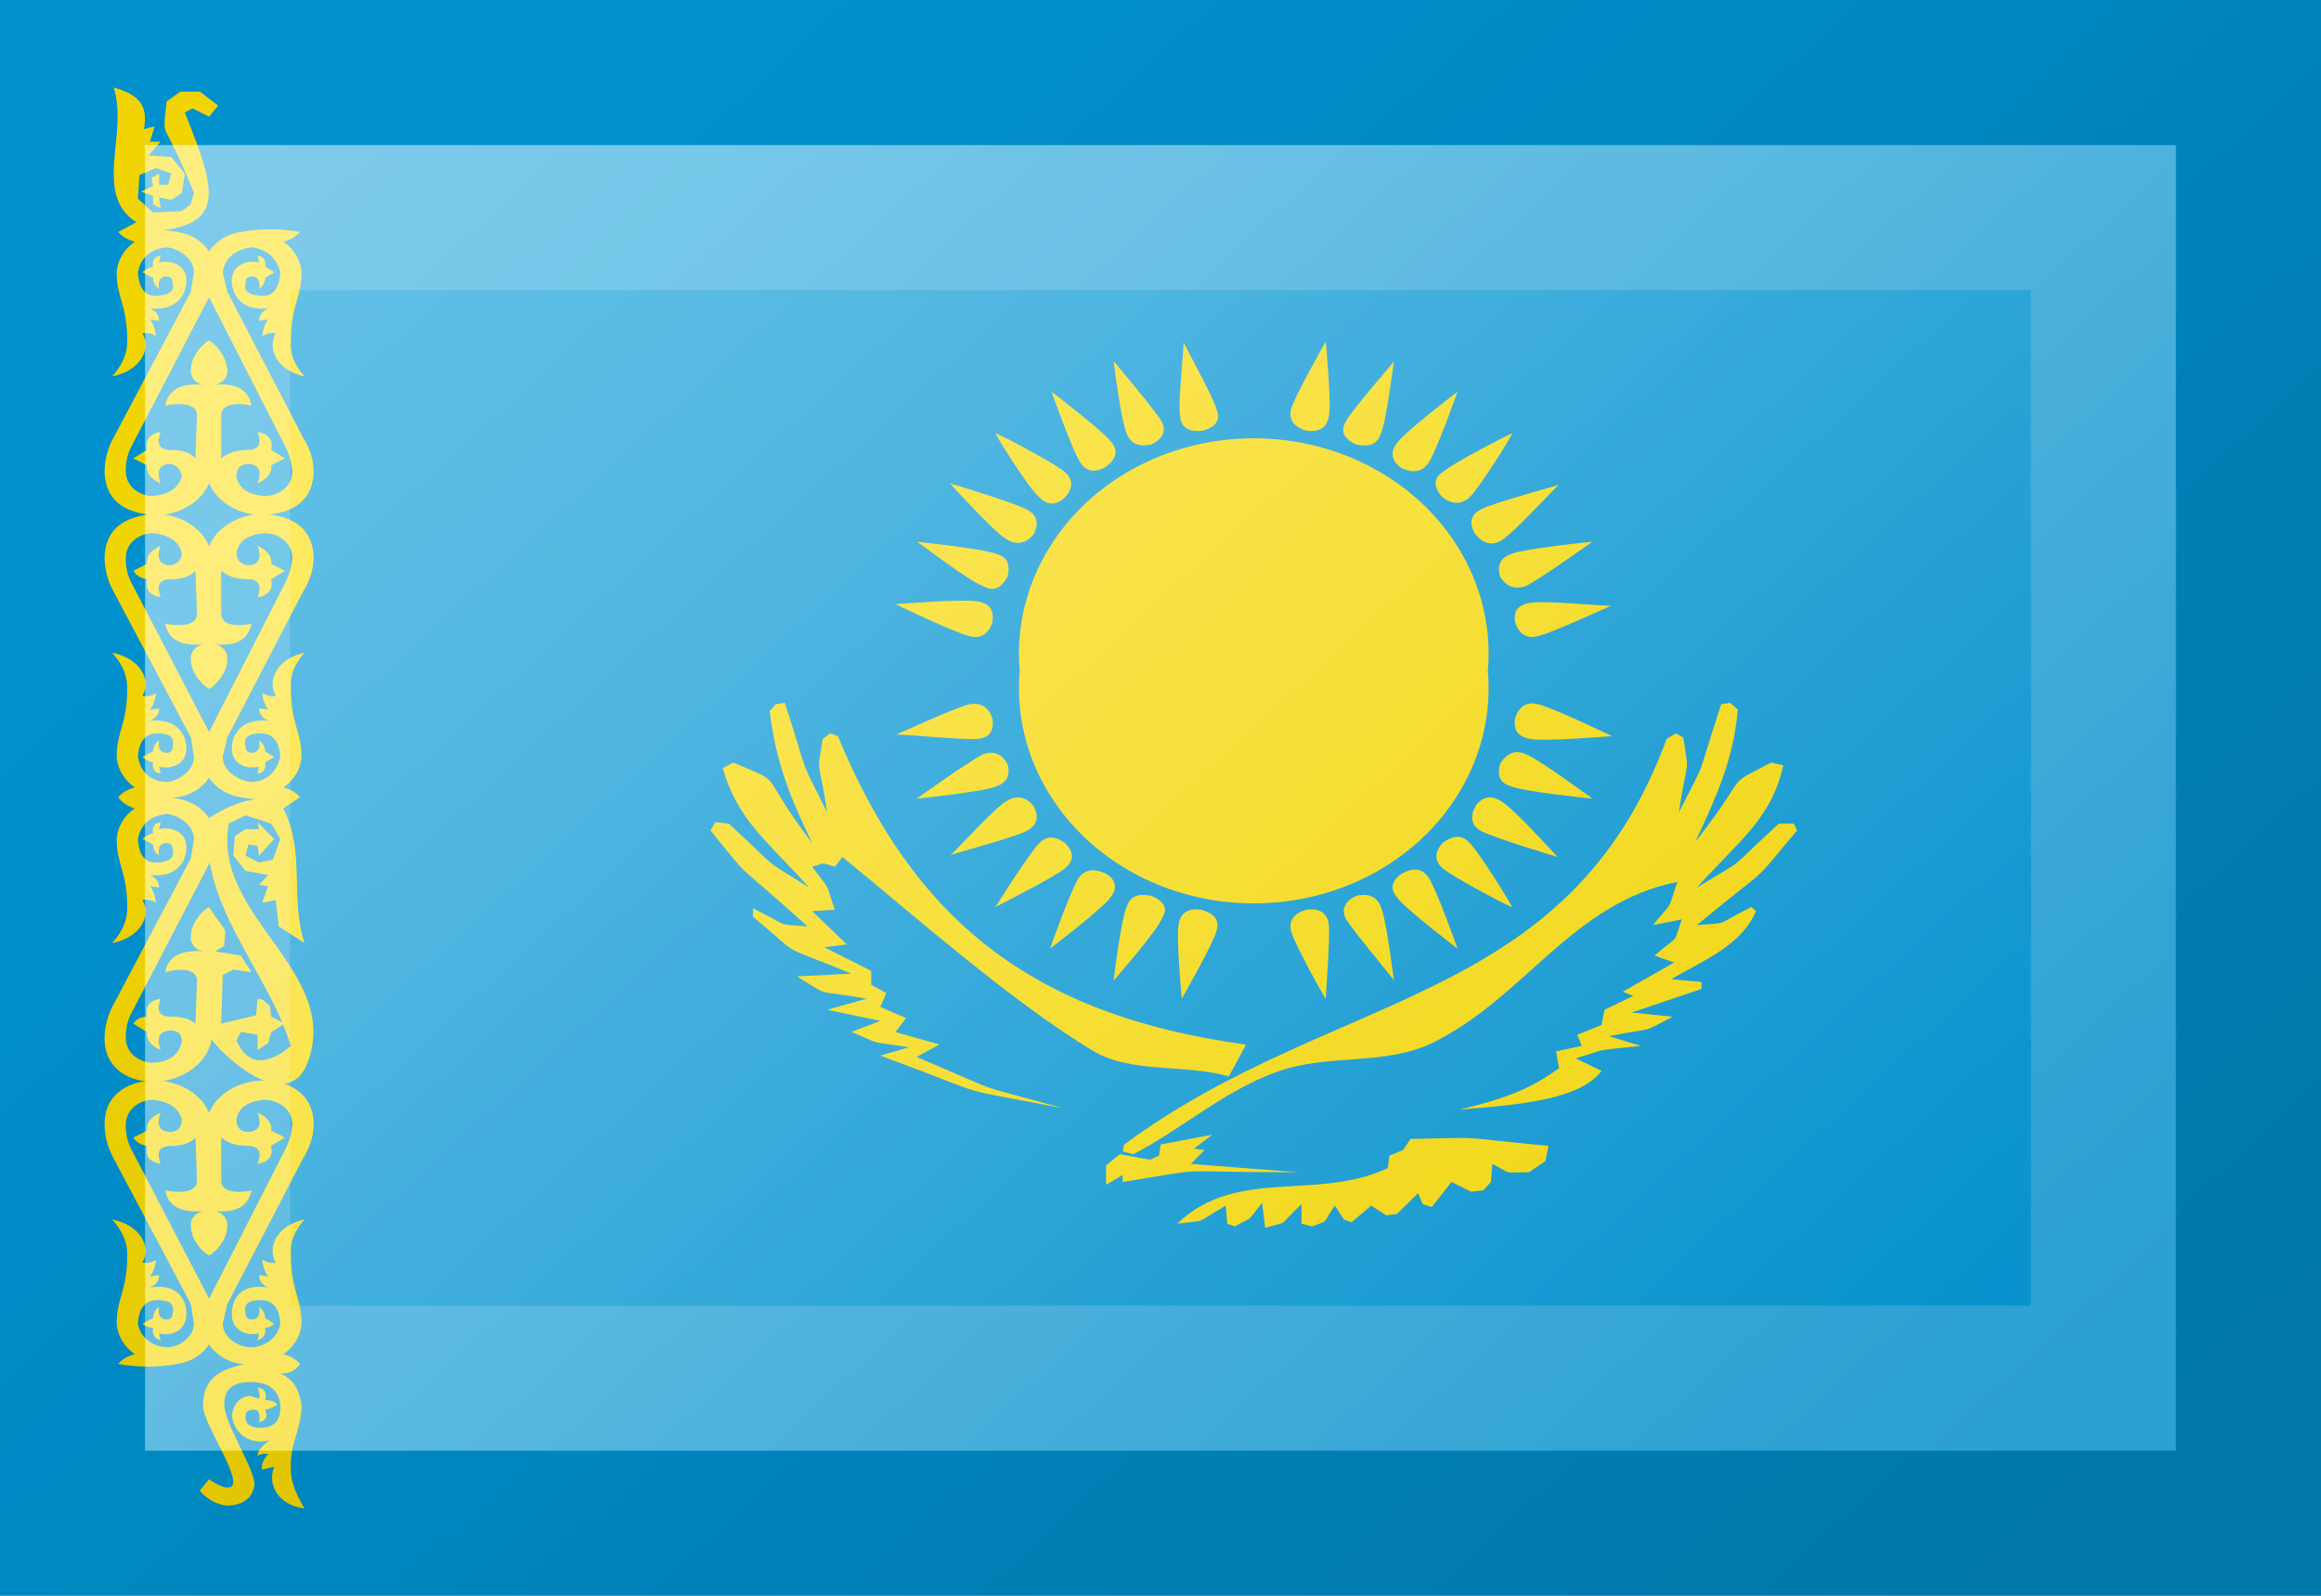
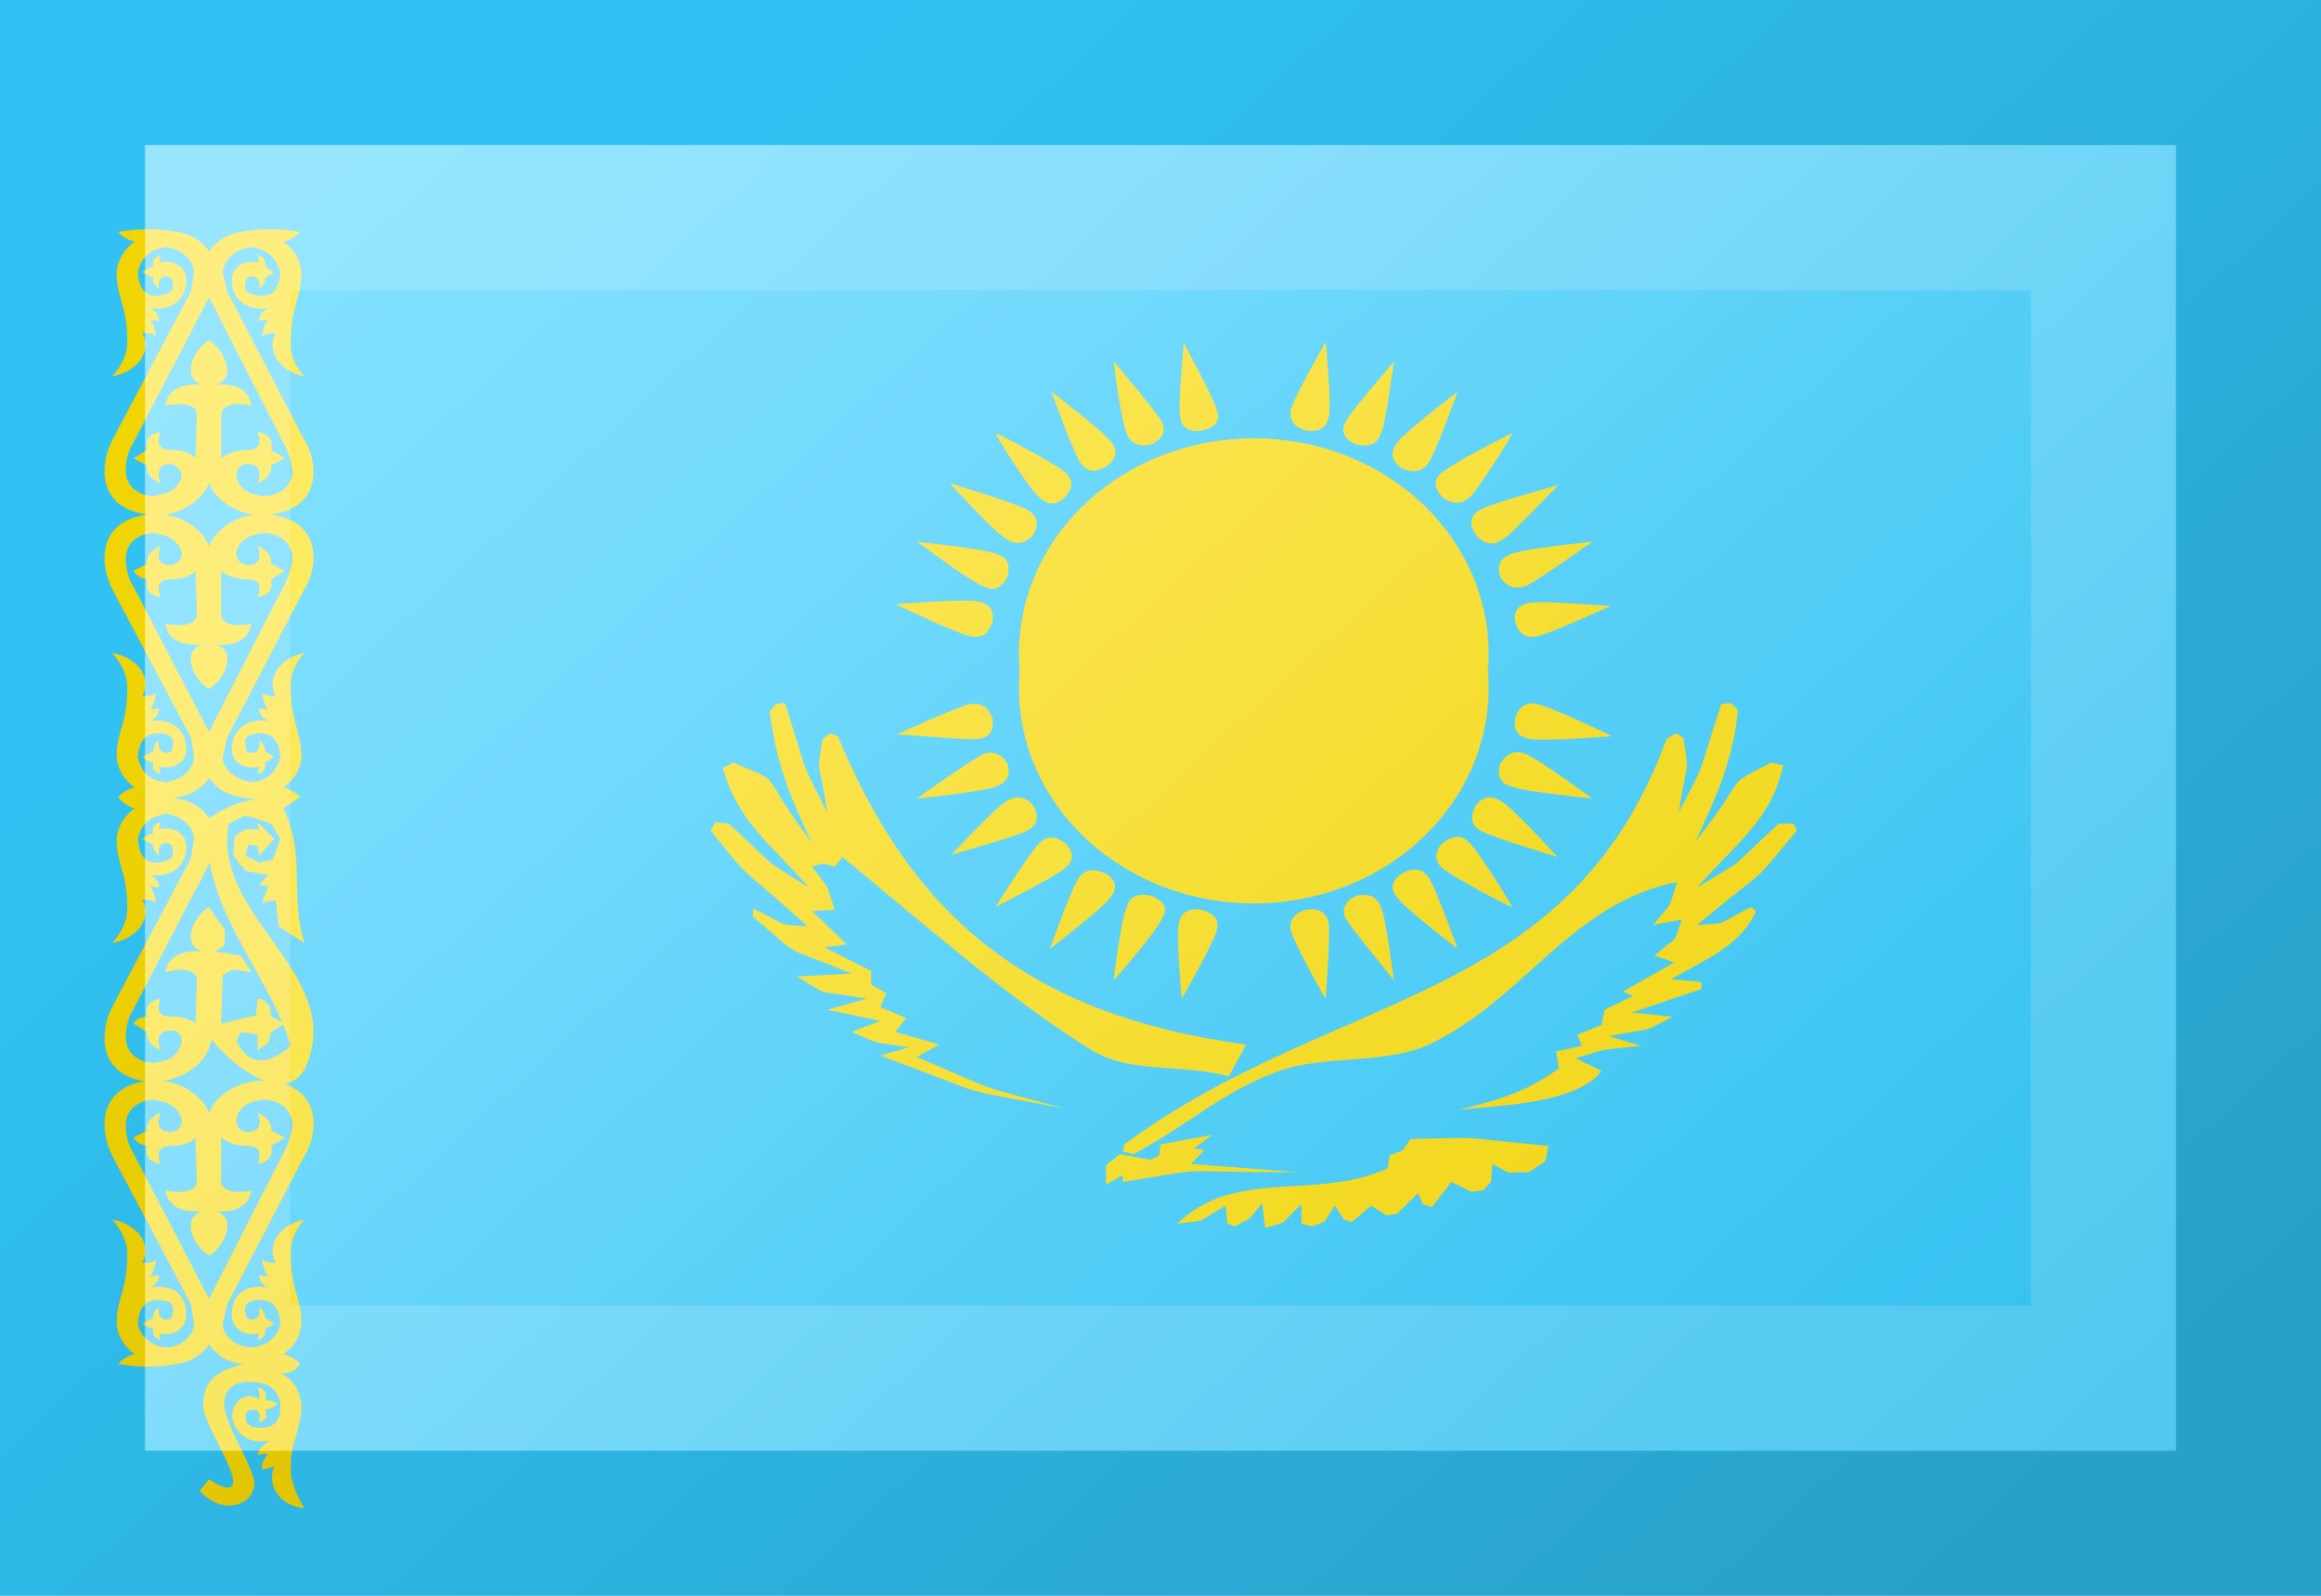
<svg xmlns="http://www.w3.org/2000/svg" width="16" height="11" viewBox="0 0 16 11">
  <defs>
    <linearGradient id="fkz-gloss" gradientUnits="userSpaceOnUse" x1="1.352" y1="1.476" x2="11.384" y2="12.430">
      <stop offset="0.000" stop-color="#fff" stop-opacity="0.400" />
      <stop offset="0.308" stop-color="#fff" stop-opacity="0.314" />
      <stop offset="0.856" stop-color="#fff" stop-opacity="0.061" />
      <stop offset="1.000" stop-color="#fff" stop-opacity="0.021" />
    </linearGradient>
    <linearGradient id="fkz-shade" gradientUnits="userSpaceOnUse" x1="2.739" y1="2.991" x2="11.482" y2="12.537">
      <stop offset="0.000" stop-color="#000" stop-opacity="0.000" />
      <stop offset="1.000" stop-color="#000" stop-opacity="0.060" />
    </linearGradient>
    <linearGradient id="fkz-edge" gradientUnits="userSpaceOnUse" x1="2.625" y1="2.866" x2="11.802" y2="12.886">
      <stop offset="0.000" stop-color="#000" stop-opacity="0.048" />
      <stop offset="0.295" stop-color="#000" stop-opacity="0.094" />
      <stop offset="1.000" stop-color="#000" stop-opacity="0.217" />
    </linearGradient>
    <clipPath id="fkz-clip">
      <rect width="16" height="11" />
    </clipPath>
  </defs>
  <g clip-path="url(#fkz-clip)">
    <g transform="scale(1.04447 0.95743)">
-       <path fill="#0097d7" d="M0 0h15.32v11.49H0z" />
+       <path fill="#3cf" d="M0 0h15.32v11.49H0z" />
      <g fill="#fdde04">
        <path d="M6.73 4.83a1.55 1.55 0 1 0 3.09 0 1.55 1.55 0 1 0-3.09 0" />
        <g id="fkz-kz-c">
          <g id="fkz-kz-b" />
          <path d="M8.95 3.2q.13.03.16-.07c.04-.08.09-.54.09-.53s-.28.35-.32.44q-.05.1.07.16m.95 2.3q-.03.13.07.16c.08.04.54.09.54.09s-.36-.29-.44-.32q-.1-.05-.17.07m-2.3.95q-.13-.03-.16.07c-.04.08-.09.54-.09.54s.29-.36.32-.45q.06-.1-.07-.16m-.95-2.3q.03-.13-.07-.16c-.08-.04-.54-.09-.53-.09s.35.29.44.32q.1.06.16-.07m2.87-.57q.1.08.18 0c.06-.06.29-.46.28-.46s-.4.22-.46.28q-.09.07 0 .18m0 2.49q-.08.1 0 .18c.06.06.46.29.46.28s-.22-.4-.28-.46q-.07-.09-.18 0m-2.49 0q-.1-.08-.17 0c-.06.06-.29.46-.29.46s.4-.22.46-.28q.09-.08 0-.18m0-2.49q.08-.1 0-.18c-.06-.06-.46-.29-.46-.28s.22.4.29.46q.08.09.17 0m2.87.57q.06.11.17.07c.08-.04.44-.32.44-.32s-.46.05-.54.09q-.1.04-.07.16m-.95 2.3q-.11.06-.07.16c.04.08.32.44.32.45s-.05-.46-.09-.54q-.04-.1-.16-.07m-2.3-.95q-.06-.11-.16-.07c-.08.04-.44.32-.44.32s.45-.05.53-.09q.1-.04.07-.16m.95-2.3q.11-.06.07-.16c-.04-.08-.32-.44-.32-.44s.05.45.09.53q.04.1.16.07" />
        </g>
        <path d="M8.62 3.1q.13.02.15-.1c.02-.09-.02-.54-.02-.54s-.21.4-.23.49q-.02.11.1.15M10 5.17q-.02.13.1.15c.09.02.54-.02.54-.02s-.4-.21-.49-.23q-.11-.03-.15.1M7.93 6.55q-.13-.02-.15.1c-.02.09.02.54.02.54s.21-.4.23-.49q.03-.11-.1-.15M6.55 4.48q.02-.13-.1-.15c-.09-.02-.54.02-.54.02s.4.21.49.23q.11.03.15-.1m2.7-1.11q.12.06.18-.04c.05-.08.19-.51.19-.51s-.35.29-.4.37q-.07.1.03.18m.49 2.43q-.06.12.03.18c.08.05.51.19.51.19s-.29-.35-.37-.4q-.1-.07-.17.03m-2.44.49q-.12-.06-.18.03c-.05.08-.19.51-.19.51s.35-.29.4-.37q.07-.1-.03-.17m-.48-2.44q.06-.12-.04-.18c-.08-.05-.51-.19-.51-.19s.29.35.37.4q.1.07.18-.03m2.92 0q.08.1.17.04c.08-.05.37-.4.38-.4s-.44.13-.52.18q-.1.06-.03.18m-.49 2.44q-.1.08-.03.17c.05.08.4.37.4.37s-.14-.43-.19-.51q-.06-.1-.18-.03M6.82 5.8q-.08-.1-.18-.03c-.08.05-.37.4-.37.39s.43-.13.51-.18q.1-.06.04-.18m.48-2.44q.1-.08.04-.17c-.05-.08-.4-.37-.4-.37s.14.43.19.51q.06.1.17.03M10 4.48q.04.13.15.1c.09-.02.5-.23.49-.22s-.45-.04-.54-.02q-.12.02-.1.14M8.62 6.55q-.12.04-.1.15c.02.09.23.5.23.49s.03-.45.02-.54q-.02-.12-.15-.1M6.55 5.17q-.04-.12-.15-.1c-.09.02-.5.23-.49.22s.45.04.54.03q.12-.01.1-.15M7.94 3.1q.13-.04.09-.15c-.02-.09-.23-.5-.22-.49s-.04.45-.02.54q.01.12.15.1" />
        <path d="M8.22 7.53L8.11 7.75C7.83 7.66 7.47 7.73 7.22 7.57C6.67 7.21 6 6.56 5.56 6.17L5.51 6.24C5.41 6.21 5.46 6.21 5.36 6.24C5.49 6.43 5.44 6.33 5.51 6.55L5.36 6.56L5.59 6.8L5.44 6.82L5.75 6.99L5.75 7.09L5.85 7.15L5.81 7.25L5.98 7.33L5.91 7.43L6.2 7.52L6.05 7.61C6.68 7.9 6.36 7.78 7.02 7.98C6.22 7.81 6.63 7.93 5.81 7.6L6 7.54C5.71 7.49 5.84 7.53 5.62 7.43L5.81 7.35L5.46 7.27L5.72 7.19C5.36 7.12 5.5 7.19 5.26 7.03L5.62 7.01C5.11 6.78 5.32 6.92 4.97 6.6L4.97 6.54C5.23 6.68 5.11 6.65 5.33 6.67C4.79 6.14 4.99 6.38 4.69 5.98L4.72 5.92L4.81 5.93C5.17 6.29 4.99 6.15 5.34 6.39C5.07 6.06 4.87 5.91 4.77 5.53L4.84 5.49C5.2 5.66 4.98 5.52 5.36 6.07C5.21 5.73 5.12 5.48 5.08 5.12L5.12 5.07L5.18 5.06C5.36 5.67 5.26 5.41 5.46 5.85C5.4 5.42 5.39 5.6 5.43 5.32L5.48 5.28L5.53 5.3C6.03 6.62 6.81 7.31 8.22 7.52M9.79 8.57L9.71 8.58L9.58 8.51L9.45 8.69L9.39 8.67L9.36 8.59L9.22 8.74L9.15 8.75L9.05 8.68L8.92 8.8L8.87 8.78L8.81 8.68C8.72 8.82 8.78 8.78 8.66 8.83L8.59 8.81L8.59 8.67C8.43 8.83 8.52 8.79 8.35 8.84L8.33 8.66C8.22 8.81 8.28 8.75 8.15 8.83L8.1 8.81L8.09 8.68C7.87 8.82 7.98 8.78 7.77 8.81C8.16 8.4 8.69 8.65 9.16 8.41L9.17 8.32L9.26 8.28L9.31 8.2C9.85 8.19 9.54 8.18 10.22 8.25L10.2 8.36L10.09 8.44C9.91 8.44 9.99 8.46 9.85 8.38L9.84 8.51L9.79 8.57M7.41 8.29L7.48 8.31C7.8 8.13 8.07 7.86 8.42 7.72C8.76 7.58 9.15 7.68 9.47 7.5C10.07 7.17 10.38 6.5 11.07 6.35C11 6.58 11.05 6.47 10.91 6.66L11.1 6.62C11.04 6.81 11.09 6.72 10.92 6.88L11.05 6.93L10.71 7.14L10.78 7.17L10.59 7.27L10.57 7.38L10.41 7.45L10.44 7.53L10.27 7.57L10.29 7.69C10.08 7.86 9.89 7.92 9.63 7.99C9.87 7.96 10.41 7.95 10.57 7.71L10.4 7.62C10.64 7.54 10.5 7.57 10.83 7.53L10.62 7.46C10.94 7.39 10.81 7.45 11.04 7.32L10.77 7.29L11.23 7.12L11.23 7.07L11.03 7.05C11.25 6.91 11.49 6.81 11.59 6.56L11.56 6.53C11.3 6.67 11.43 6.64 11.2 6.66C11.73 6.18 11.52 6.42 11.86 5.98L11.84 5.93L11.74 5.93C11.37 6.3 11.56 6.15 11.2 6.39C11.47 6.06 11.69 5.9 11.77 5.51L11.69 5.49C11.36 5.68 11.57 5.53 11.19 6.06C11.33 5.73 11.44 5.47 11.47 5.11L11.42 5.06L11.36 5.07C11.18 5.67 11.28 5.42 11.08 5.85C11.14 5.42 11.15 5.6 11.11 5.31L11.06 5.28L11 5.32C10.35 7.25 8.81 7.12 7.42 8.24L7.41 8.29zM8 8.17L7.66 8.24L7.65 8.32L7.59 8.35L7.39 8.31L7.3 8.39L7.3 8.53L7.41 8.46L7.41 8.51C8.04 8.4 7.66 8.44 8.57 8.44L7.86 8.38L7.95 8.28L7.88 8.27L8 8.17z" />
        <g id="fkz-kz-f">
          <g id="fkz-kz-e">
-             <path d="M1.38 0.84L1.27 0.78L1.22 0.81C1.45 1.44 1.52 1.69 0.78 1.67L0.9 1.6C0.61 1.4 0.85 0.96 0.75 0.63C0.91 0.68 0.98 0.75 0.95 0.93L1.02 0.91L0.99 1.02L1.06 1.02L0.98 1.12L1.13 1.13L1.22 1.25L1.2 1.39L1.13 1.44L1.05 1.42L1.06 1.5L1.01 1.47L1.01 1.41L0.93 1.38L1.01 1.34L1 1.28L1.05 1.25L1.05 1.33L1.11 1.33L1.13 1.25L1.03 1.21L0.92 1.26L0.91 1.43L1.01 1.53L1.2 1.52C1.28 1.45 1.25 1.49 1.28 1.39C1.07 0.81 1.07 1.04 1.1 0.73L1.19 0.66L1.32 0.66L1.44 0.76L1.38 0.84z" />
            <path id="fkz-kz-d" d="M1.4 3.36c0 .23-.21.35-.37.35Q.7 3.69.69 3.4q0-.13.06-.25l.51-1.05.02-.14c0-.09-.09-.17-.18-.18q-.16.02-.19.18.01.18.13.17t.1-.09q0-.05-.04-.05c-.07 0-.05.09-.05.09A.1.1 0 0 1 1.01 2l-.07-.04q.03-.03.07-.04-.01-.07.05-.08l-.01.05c.07-.02.18.01.18.13s-.08.22-.24.2q.06.03.06.09L.99 2.3q.03.04.04.12-.04-.03-.09-.02c.06.11-.01.27-.2.31q.1-.12.1-.25c0-.27-.07-.31-.07-.5a.3.3 0 0 1 .12-.22.2.2 0 0 1-.11-.07 1 1 0 0 1 .39 0 .3.3 0 0 1 .21.14.4.4 0 0 1 0 .33L.86 3.23q-.03.07-.03.16c0 .14.13.19.19.18q.15-.02.18-.14a.1.1 0 0 0-.07-.09c-.1 0-.09.08-.07.14q-.1-.05-.09-.13L.88 3.3l.09-.06q-.02-.11.09-.13c-.02.06-.03.13.07.13q.11 0 .16.06l.01-.31c0-.09-.12-.09-.21-.07q.03-.17.25-.15a.1.1 0 0 1-.08-.11c0-.09.07-.18.12-.21z" />
            <path d="M1.4 4.05c0-.23-.21-.35-.37-.35q-.33.02-.34.31 0 .13.06.25l.51 1.05.02.14c0 .09-.09.17-.18.18q-.16-.01-.19-.18.01-.17.13-.17t.1.09q0 .05-.04.05c-.07 0-.05-.09-.05-.09a.1.1 0 0 0-.04.08l-.07.04q.03.03.07.04-.01.07.05.08l-.01-.05c.07.02.18-.01.18-.13s-.08-.22-.24-.2q.06-.03.06-.09l-.06.01q.03-.04.04-.12-.04.03-.09.02C1 4.9.93 4.74.74 4.7q.1.12.1.25c0 .27-.07.31-.07.5a.3.3 0 0 0 .12.22.2.2 0 0 0-.11.07 1 1 0 0 0 .39 0 .3.3 0 0 0 .21-.14.4.4 0 0 0 0-.33L.86 4.18q-.03-.07-.03-.16c0-.14.13-.19.19-.18q.15.02.18.14 0 .07-.07.09c-.1 0-.09-.08-.07-.14q-.1.05-.09.13l-.09.05q.03.05.09.06-.02.11.09.13c-.02-.06-.03-.13.07-.13q.11 0 .16-.06l.01.31c0 .09-.12.09-.21.07q.03.17.25.15a.1.1 0 0 0-.08.11c0 .09.07.18.12.21z" />
          </g>
          <path d="M1.36 3.36c0 .23.21.35.37.35q.33-.02.34-.31 0-.13-.07-.25L1.5 2.1l-.03-.14q.02-.15.19-.18.15.02.19.18-.01.18-.13.17t-.1-.09q0-.05.04-.05c.07 0 .05.09.05.09A.1.1 0 0 0 1.75 2l.06-.04-.06-.04q.01-.07-.05-.08l.01.05c-.07-.02-.18.01-.18.13s.08.22.24.2q-.06.03-.06.09l.06-.01q-.03.04-.04.12.05-.03.09-.02c-.06.11.01.27.19.31q-.1-.12-.09-.25c0-.27.07-.31.07-.5a.3.3 0 0 0-.12-.22.2.2 0 0 0 .11-.07 1 1 0 0 0-.39 0 .3.3 0 0 0-.21.14.4.4 0 0 0 0 .33l.51 1.09q.03.07.04.16c0 .14-.13.19-.2.18q-.15-.02-.17-.14 0-.08.07-.09c.1 0 .09.08.07.14q.1-.05.09-.13l.09-.05-.09-.06q.02-.11-.09-.13c.02.06.03.13-.07.13q-.1 0-.17.06v-.31c0-.09.12-.09.2-.07q-.03-.17-.24-.15a.1.1 0 0 0 .08-.11.3.3 0 0 0-.12-.21z" />
          <path d="M1.36 4.05c0-.23.21-.35.37-.35q.33.02.34.31 0 .13-.07.25l-.5 1.05-.03.14c0 .09.09.17.19.18q.15-.01.19-.18-.01-.17-.13-.17t-.1.09q0 .05.04.05c.07 0 .05-.09.05-.09a.1.1 0 0 1 .04.08l.06.04-.06.04q.01.07-.05.08l.01-.05c-.07.02-.18-.01-.18-.13s.08-.22.24-.2q-.06-.03-.06-.09l.06.01q-.03-.04-.04-.12.05.03.09.02c-.06-.11.01-.27.19-.31q-.1.12-.09.25c0 .27.07.31.07.5a.3.3 0 0 1-.12.22.2.2 0 0 1 .11.07 1 1 0 0 1-.39 0 .3.3 0 0 1-.21-.14.4.4 0 0 1 0-.33l.51-1.09q.03-.07.04-.16c0-.14-.13-.19-.2-.18q-.15.02-.17.14 0 .07.07.09c.1 0 .09-.08.07-.14q.1.05.09.13l.09.05-.09.06q.02.11-.09.13c.02-.06.03-.13-.07-.13q-.1 0-.17-.06v.31c0 .09.12.09.2.07q-.03.17-.24.15a.1.1 0 0 1 .08.11c0 .09-.07.18-.12.21z" />
        </g>
        <path d="M1.4 8.13c0-.23-.21-.35-.37-.35-.22 0-.34.13-.34.31q0 .13.06.25l.51 1.05.02.14c0 .09-.09.17-.18.17a.2.2 0 0 1-.19-.17q.01-.17.13-.17t.1.09q0 .05-.04.05c-.07 0-.05-.09-.05-.09a.1.1 0 0 0-.04.08l-.07.04q.03.03.07.03-.01.07.05.09l-.01-.05c.07.02.18-.01.18-.14s-.08-.22-.24-.19q.06-.03.06-.09l-.06.01q.03-.04.04-.12-.04.03-.09.02c.06-.11-.01-.27-.2-.31q.1.12.1.25c0 .27-.07.31-.07.5a.3.3 0 0 0 .12.22.2.2 0 0 0-.11.07 1 1 0 0 0 .39 0 .3.3 0 0 0 .21-.14.4.4 0 0 0 0-.33L.86 8.26Q.83 8.19.83 8.1c0-.14.13-.19.19-.18q.15.02.18.14 0 .08-.07.09c-.1 0-.09-.08-.07-.14q-.1.05-.09.13l-.09.05q.03.05.09.06-.02.11.09.13c-.02-.06-.03-.13.07-.13q.11 0 .16-.06l.01.31c0 .09-.12.09-.21.07q.03.17.25.15a.1.1 0 0 0-.08.11c0 .09.07.18.12.21z" />
        <path d="M1.4 7.43c0 .23-.21.35-.37.36-.22 0-.34-.13-.34-.31q0-.13.06-.25l.51-1.05.02-.14c0-.09-.09-.17-.18-.18q-.16.02-.19.18.01.18.13.17t.1-.09q0-.05-.04-.05c-.07 0-.05.09-.05.09a.1.1 0 0 1-.04-.08l-.07-.04q.03-.03.07-.04-.01-.07.05-.08l-.01.05c.07-.02.18.01.18.13s-.08.22-.24.2q.06.03.06.09l-.06-.01q.03.04.04.12-.04-.03-.09-.02c.06.11-.01.27-.2.31q.1-.12.1-.25c0-.27-.07-.31-.07-.5a.3.3 0 0 1 .12-.22.2.2 0 0 1-.11-.08 1 1 0 0 1 .39.01.3.3 0 0 1 .21.14.4.4 0 0 1 0 .33L.86 7.31q-.03.07-.03.16c0 .14.13.19.19.18q.15-.01.18-.15 0-.08-.07-.08c-.1 0-.09.08-.07.14q-.1-.05-.09-.13l-.09-.06a.1.1 0 0 1 .09-.05q-.02-.11.09-.13c-.02.06-.03.13.07.13q.11 0 .16.05l.01-.31c0-.09-.12-.09-.21-.06q.03-.17.25-.15a.1.1 0 0 1-.08-.11c0-.09.07-.18.12-.21zm-.02 3.22s.11.09.15.05c.06-.07-.19-.45-.19-.58 0-.22.14-.27.32-.31.12-.02.31.01.32.01q-.04.07-.13.07.12.05.14.23c0 .18-.08.26-.07.47 0 .12.09.27.09.27-.17-.02-.25-.17-.2-.3l-.08.02q-.01-.05.04-.11-.03-.01-.07.01 0-.05.08-.11c-.15.04-.24-.07-.25-.18q.02-.13.12-.14l.06.02q.01-.03-.01-.08.07.01.05.09.05 0 .08.03-.03.03-.08.04.03.07-.04.09s.02-.1-.04-.09q-.05 0-.05.05 0 .08.1.08.14 0 .13-.17-.02-.16-.2-.16-.17 0-.17.16c0 .14.2.46.2.58q-.02.14-.17.15c-.11 0-.2-.11-.19-.11z" />
        <path d="M1.36 8.13c0-.23.21-.35.37-.35.22 0 .34.13.34.31q0 .13-.07.25l-.5 1.05-.03.14c0 .09.09.17.19.17a.2.2 0 0 0 .19-.17q-.01-.17-.13-.17t-.1.09q0 .05.04.05c.07 0 .05-.09.05-.09a.1.1 0 0 1 .04.08l.06.04q-.03.03-.06.03.01.07-.05.09l.01-.05c-.07.02-.18-.01-.18-.14s.08-.22.24-.19q-.06-.03-.06-.09l.06.01q-.03-.04-.04-.12.05.03.09.02c-.06-.11.01-.27.19-.31q-.1.12-.09.25c0 .27.07.31.07.5a.3.3 0 0 1-.12.22.2.2 0 0 1 .11.07 1 1 0 0 1-.39 0 .3.3 0 0 1-.21-.14.4.4 0 0 1 0-.33l.51-1.09q.03-.07.04-.16c0-.14-.13-.19-.2-.18q-.15.02-.17.14 0 .08.07.09c.1 0 .09-.08.07-.14q.1.05.09.13l.09.05-.09.06q.02.11-.09.13c.02-.06.03-.13-.07-.13q-.1 0-.17-.06v.31c0 .09.12.09.2.07q-.03.17-.24.15a.1.1 0 0 1 .08.11c0 .09-.07.18-.12.21z" />
        <path d="M1.36 7.43C1.47 7.62 1.92 8.05 2.04 7.62C2.23 6.98 1.4 6.59 1.51 5.93L1.62 5.87L1.79 5.93L1.85 6.04L1.8 6.19L1.71 6.21L1.62 6.16L1.64 6.08L1.7 6.09L1.71 6.16L1.81 6.04L1.7 5.92L1.71 5.97L1.62 5.97L1.55 6.02L1.54 6.16L1.62 6.27L1.77 6.3L1.71 6.37L1.77 6.38L1.73 6.5L1.82 6.48L1.84 6.67L2.01 6.79C1.91 6.45 2.02 6.15 1.87 5.82L1.98 5.74C1.72 5.74 1.59 5.74 1.38 5.89C1.3 6.5 1.76 6.97 1.92 7.53C1.78 7.66 1.64 7.69 1.56 7.49L1.59 7.43L1.7 7.45L1.7 7.56L1.77 7.51L1.79 7.43L1.88 7.37L1.79 7.32L1.78 7.24C1.72 7.19 1.75 7.2 1.7 7.19L1.69 7.31L1.46 7.37L1.47 7.02L1.54 6.98L1.66 7L1.59 6.88L1.42 6.85L1.48 6.81C1.49 6.64 1.5 6.74 1.38 6.53L1.36 7.43z" />
      </g>
    </g>
    <rect x="1" y="1" width="14" height="9" fill="url(#fkz-gloss)" />
    <path d="M1 1h14v9H1zM2 2v7h12V2z" fill="#fff" fill-opacity="0.164" fill-rule="evenodd" />
    <rect x="1" y="1" width="14" height="9" fill="url(#fkz-shade)" />
    <path d="M0 0h16v11H0zM1 1v9h14V1z" fill="url(#fkz-edge)" fill-rule="evenodd" />
  </g>
</svg>
